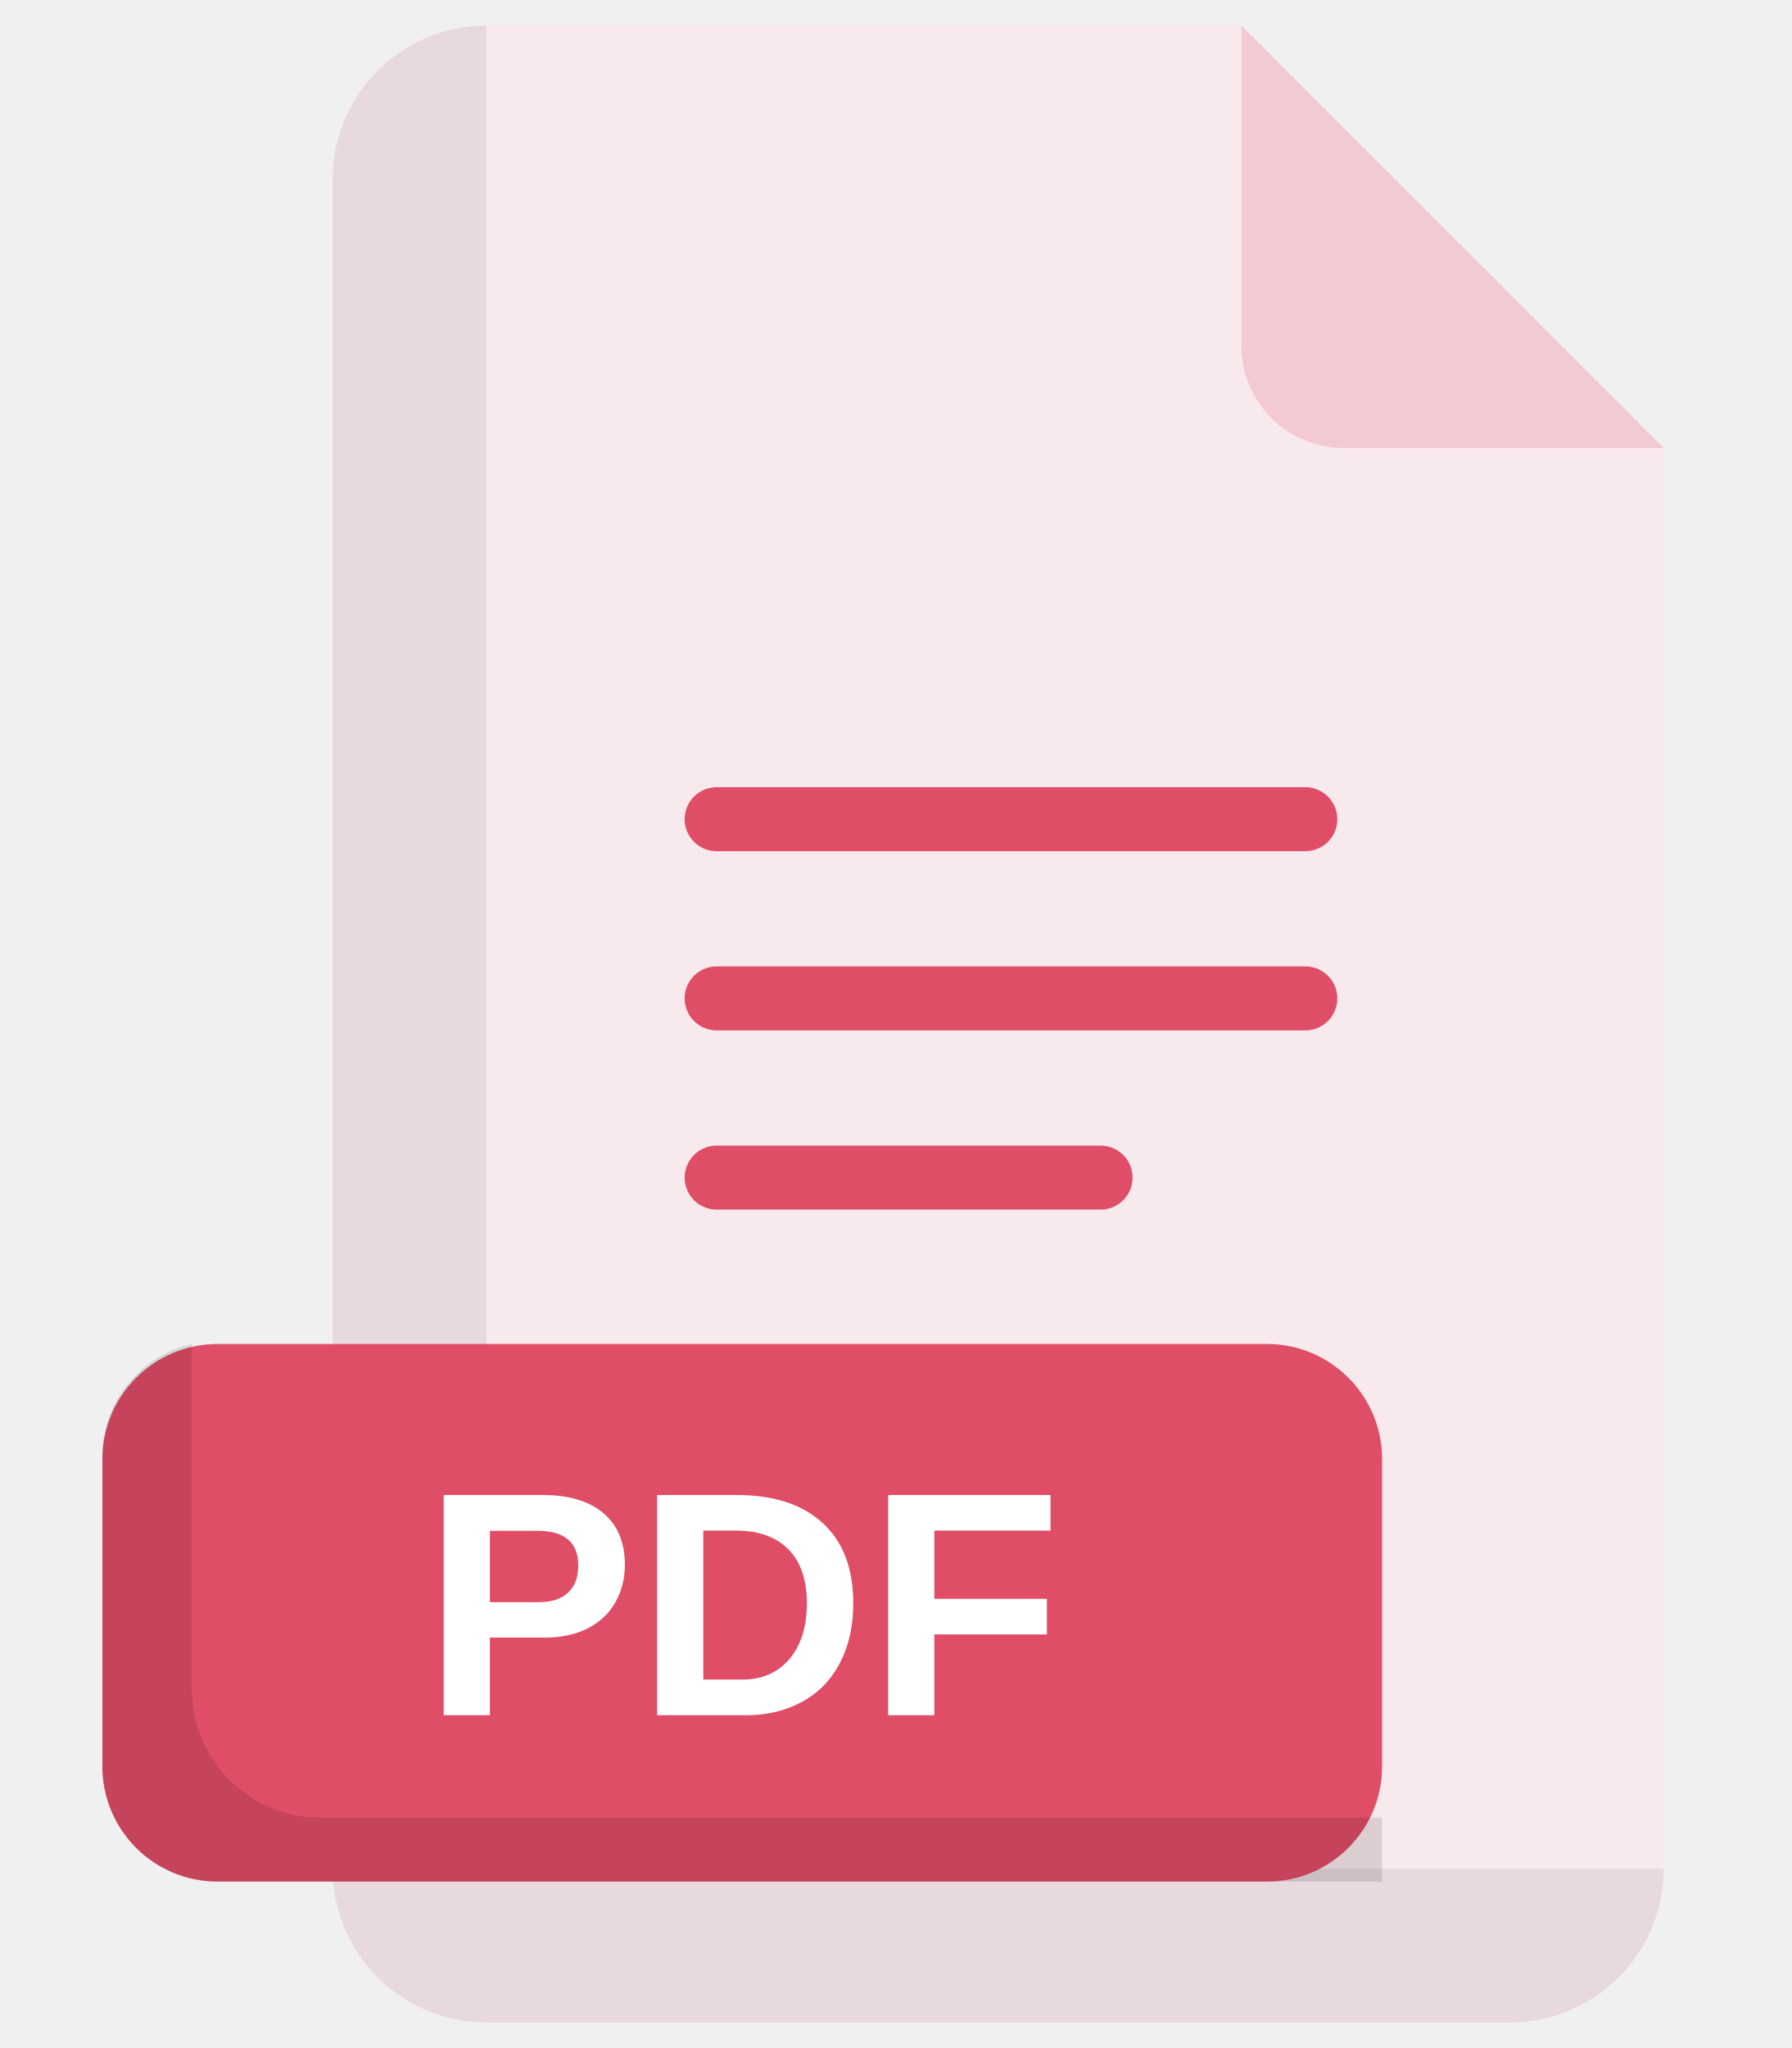
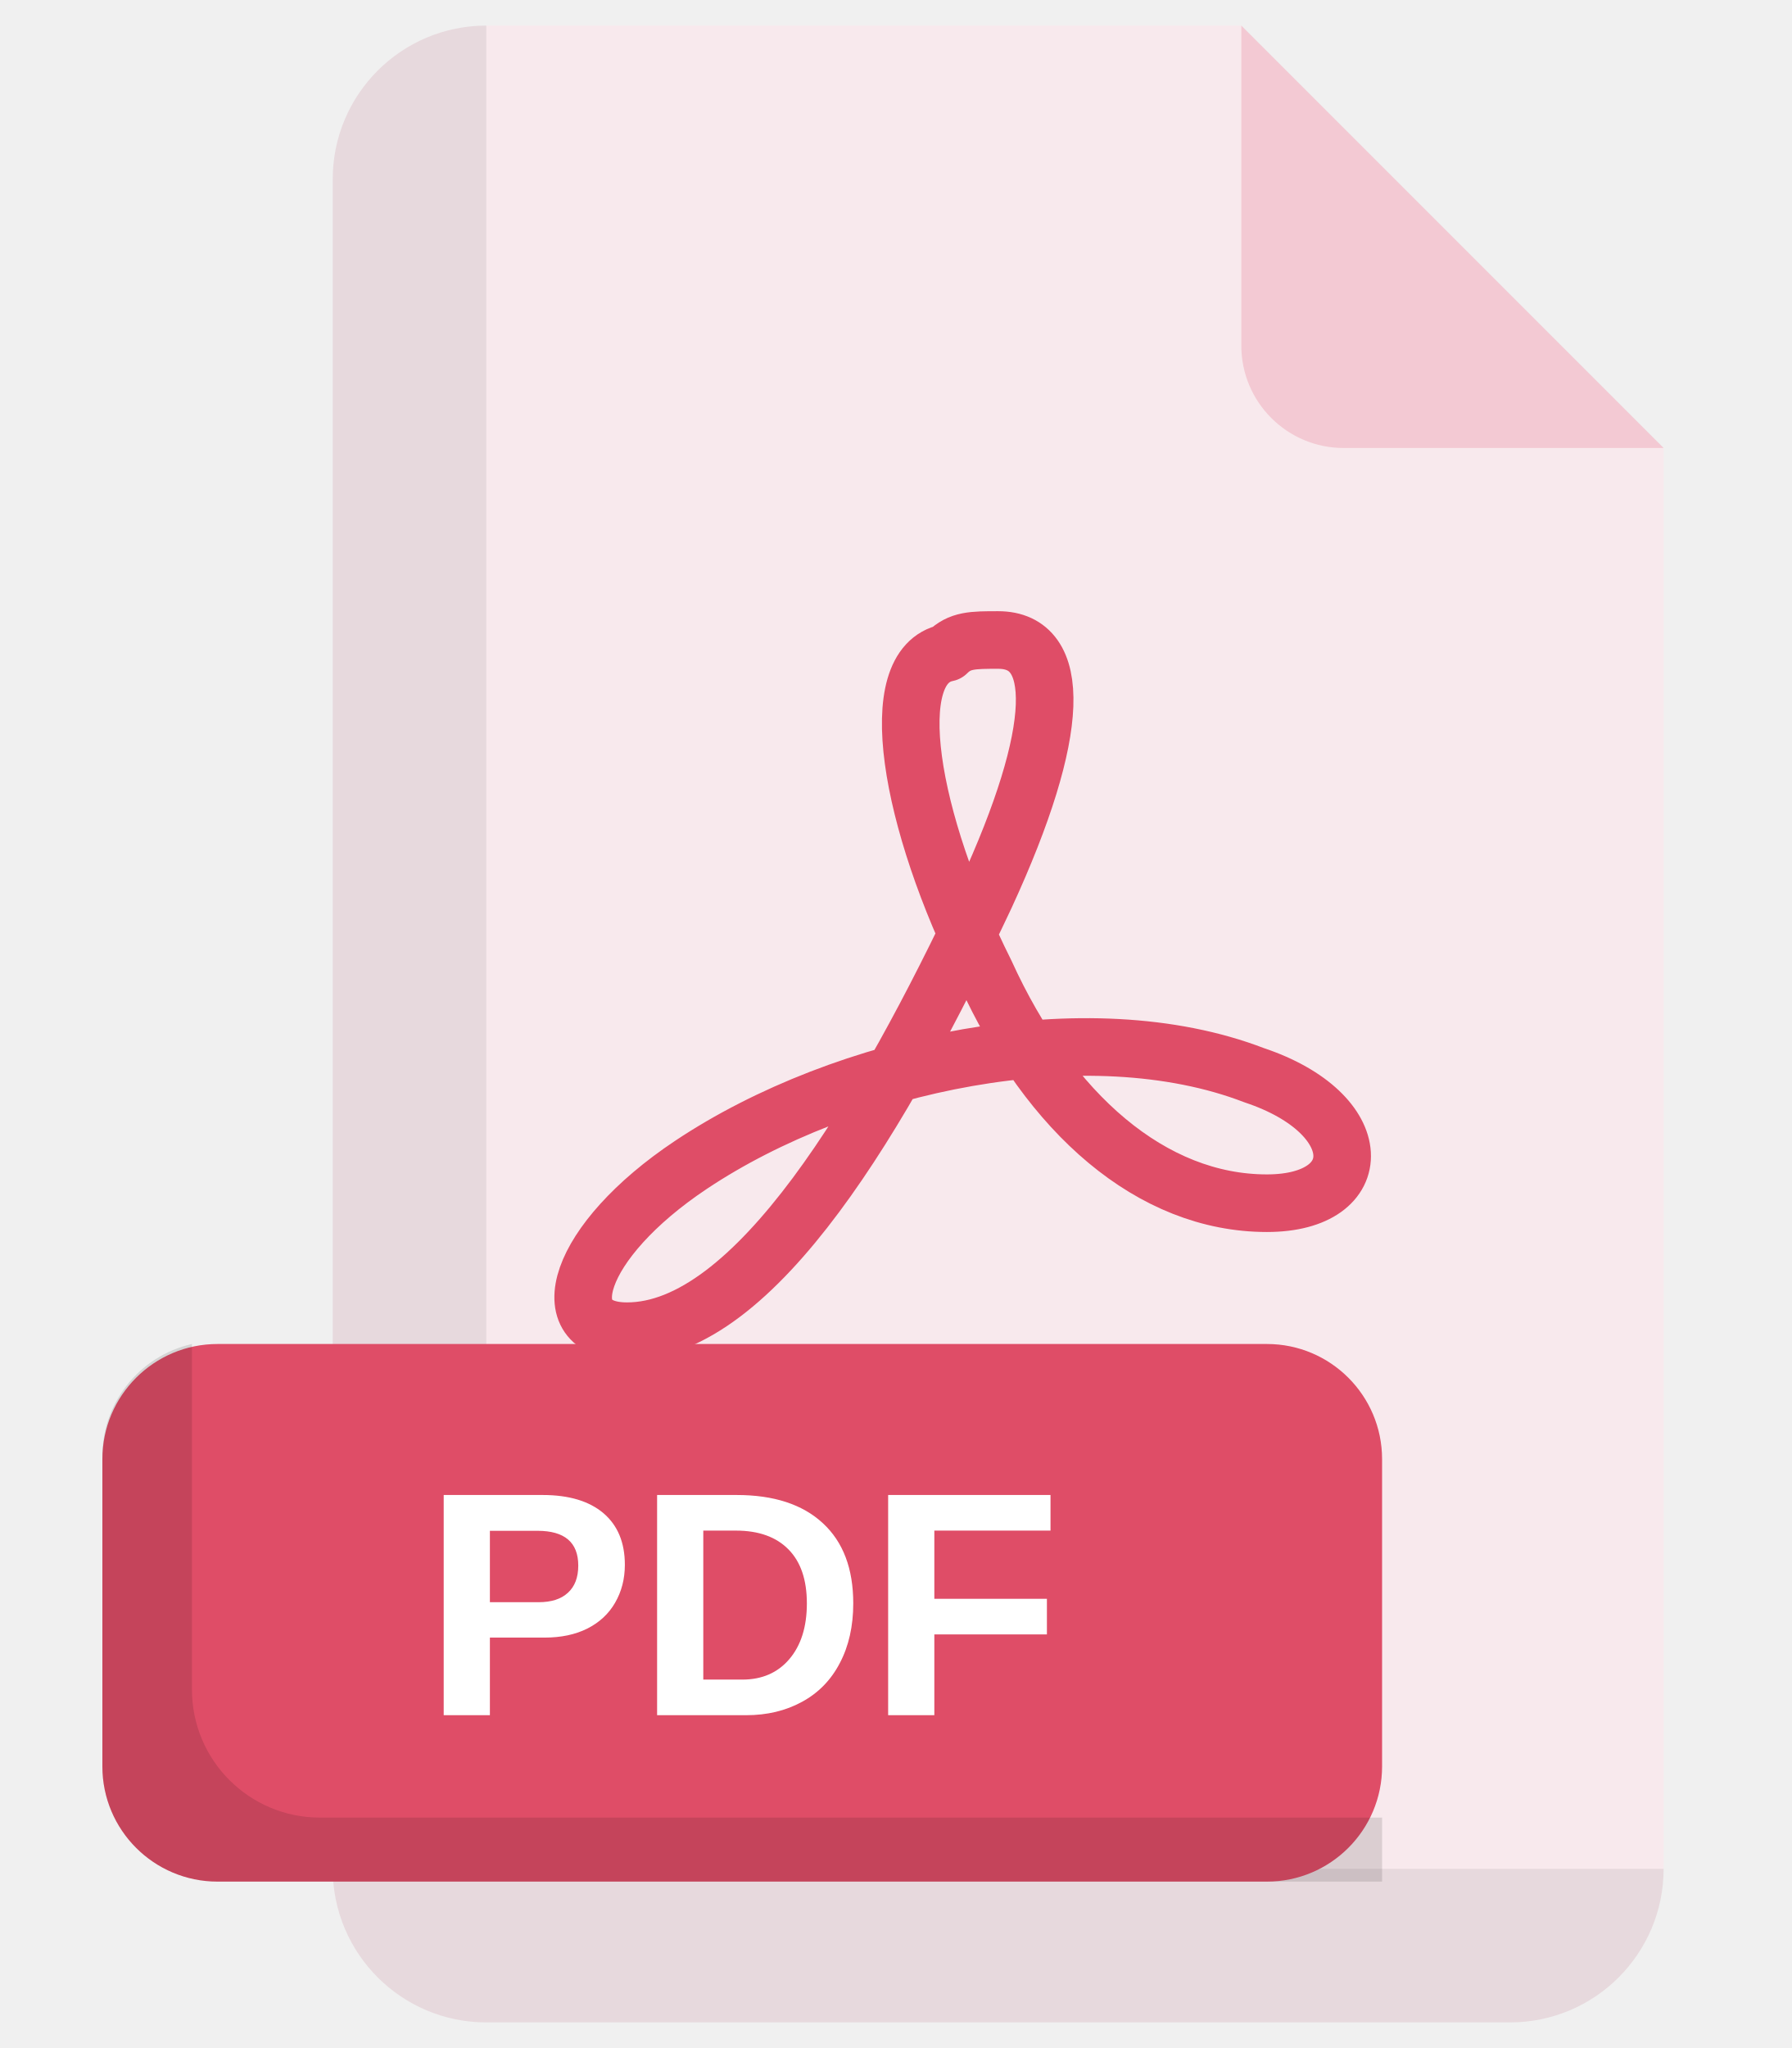
<svg xmlns="http://www.w3.org/2000/svg" viewBox="0 0 140 160">
  <path fill="#f8e9ed" d="M38 2h59l33 33v111a12 12 0 0 1-12 12H38a12 12 0 0 1-12-12V14A12 12 0 0 1 38 2Z" />
  <path fill="#000" opacity=".07" d="M38 2v144h92a12 12 0 0 1-12 12H38a12 12 0 0 1-12-12V14A12 12 0 0 1 38 2Z" />
  <path fill="#df4d67" opacity=".2" d="M97 2v25a8 8 0 0 0 8 8h25Z" />
-   <g stroke="#df4d67" fill="none" stroke-width="5" stroke-linecap="round" stroke-linejoin="round">
-     <path d="M56 64h46M56 78h46M56 92h30" />
+   <g stroke="#df4d67" fill="none" stroke-width="4.5" stroke-linecap="round" stroke-linejoin="round">
+     <path d="M74 51 C69 52 71 64 77 76 C82 87 90 94 99 94 C107 94 107 87 98 84 C85 79 66 83 54 91 C45 97 43 104 49 104 C59 104 69 87 77 70 C83 57 83 50 78 50 C76 50 75 50 74 51 Z" />
  </g>
  <rect x="8" y="105" width="100" height="42" rx="9" fill="#df4d67" />
  <path d="M8 114v24a9 9 0 0 0 9 9h91v-5H25a10 10 0 0 1-10-10v-27a9 9 0 0 0-7 9Z" fill="#000" opacity=".12" />
  <text x="58" y="134" fill="white" font-family="Arial,sans-serif" font-size="25" font-weight="700" text-anchor="middle">PDF</text>
</svg>
